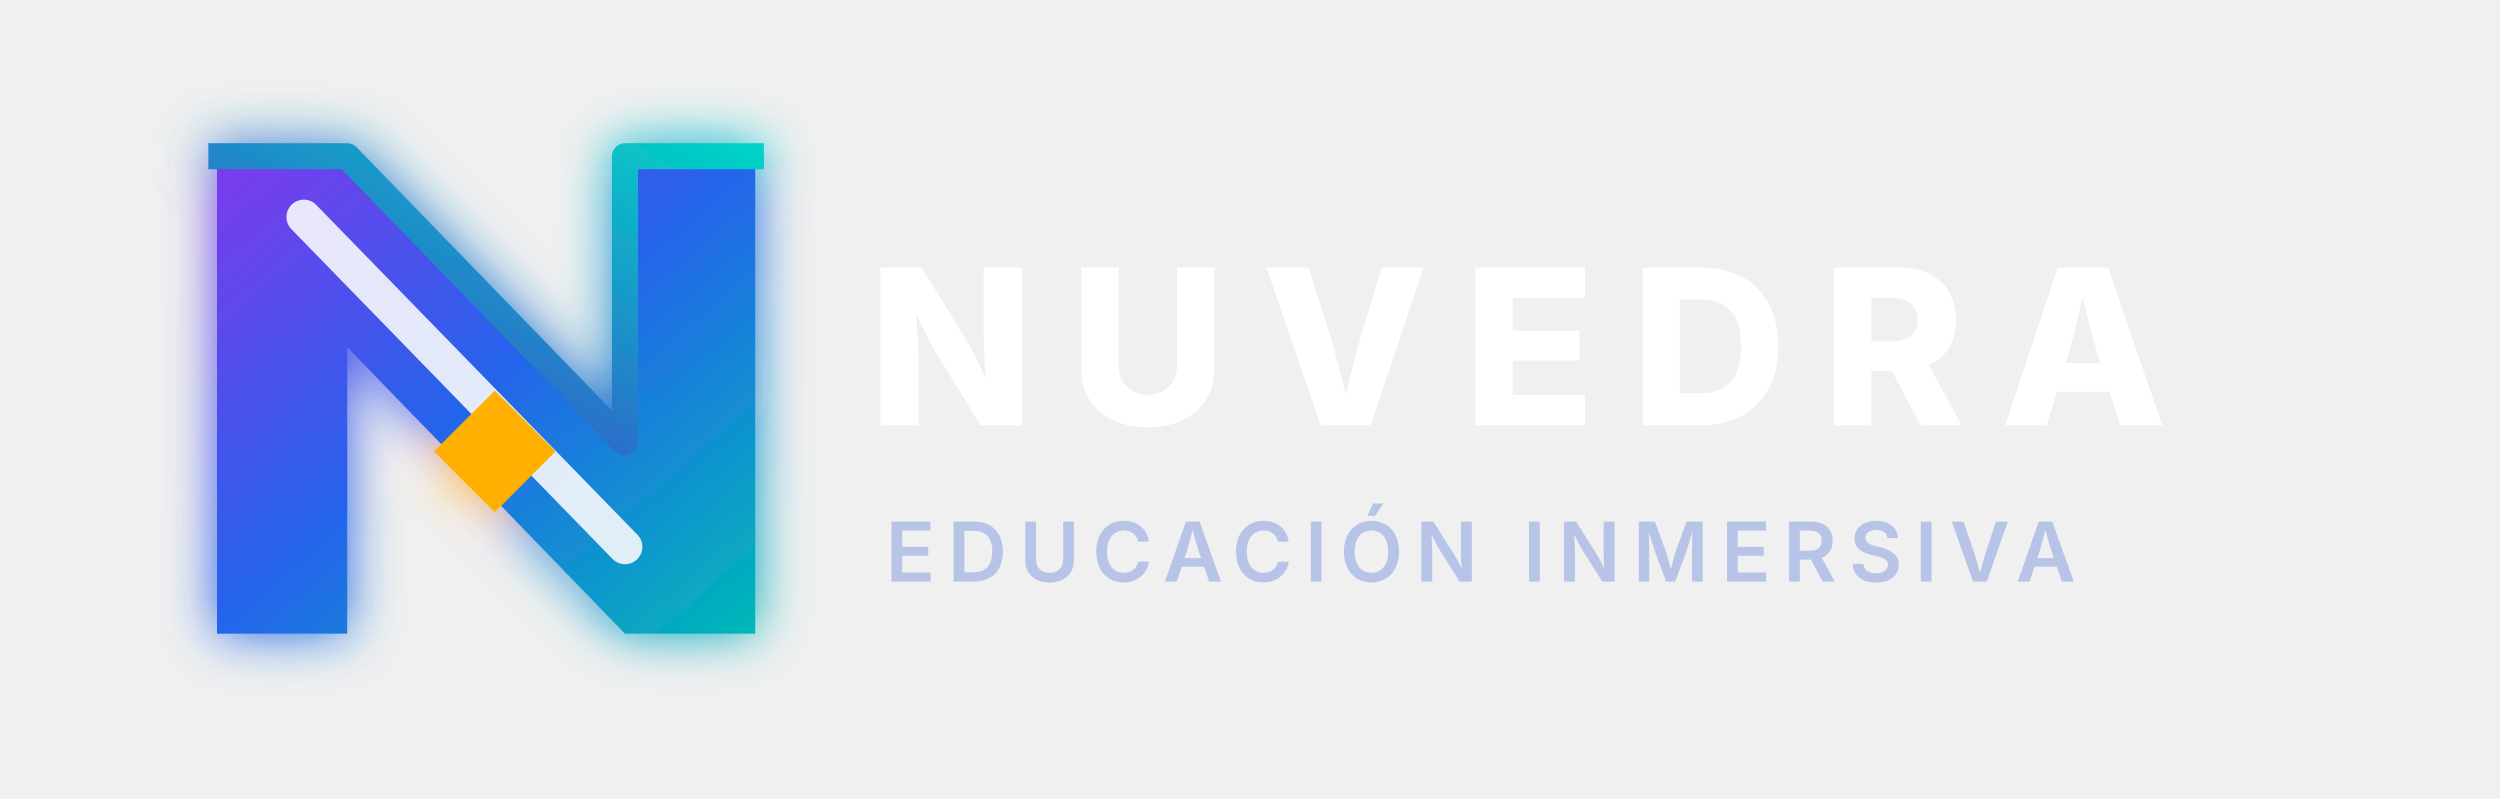
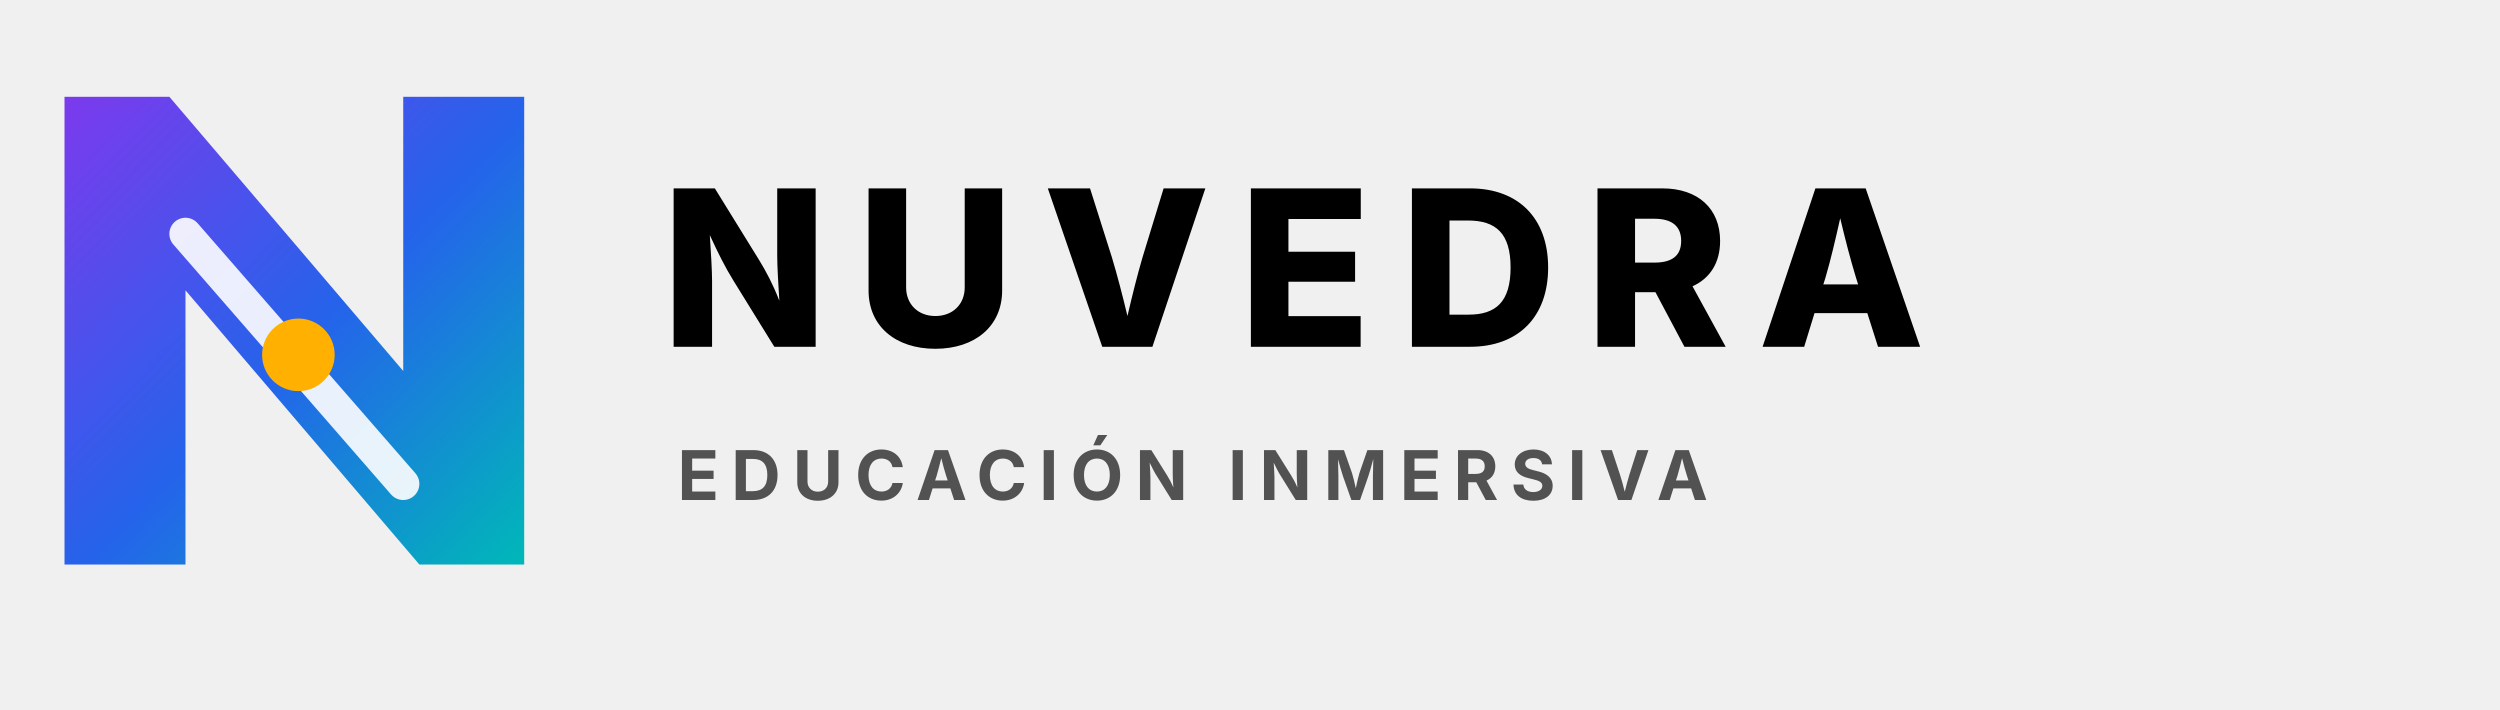
- <svg xmlns="http://www.w3.org/2000/svg" viewBox="-8 -6 288 92" preserveAspectRatio="xMinYMid meet" role="img" aria-labelledby="title desc">
+ <svg xmlns="http://www.w3.org/2000/svg" viewBox="0 0 310 88" role="img" aria-labelledby="title desc">
  <defs>
-     <linearGradient id="g" x1="0" y1="0" x2="1" y2="1">
-       <stop offset="0" stop-color="#7C3AED" />
-       <stop offset="0.48" stop-color="#2563EB" />
+     <linearGradient id="n" x1="0" y1="0" x2="1" y2="1">
+       <stop stop-color="#7C3AED" />
+       <stop offset=".52" stop-color="#2563EB" />
      <stop offset="1" stop-color="#00B8B8" />
    </linearGradient>
-     <linearGradient id="g2" x1="0" y1="1" x2="1" y2="0">
-       <stop offset="0" stop-color="#4338CA" />
-       <stop offset="1" stop-color="#00D3C7" />
-     </linearGradient>
-     <filter id="glow" x="-55%" y="-55%" width="210%" height="210%">
-       <feGaussianBlur stdDeviation="3" result="blur" />
-       <feMerge>
-         <feMergeNode in="blur" />
-         <feMergeNode in="SourceGraphic" />
-       </feMerge>
-     </filter>
  </defs>
-   <g transform="translate(5 5)" filter="url(#glow)">
-     <path d="M12 62V8h15l32 33V8h15v54H59L27 29v33z" fill="url(#g)" />
-     <path d="M22 14l37 38" stroke="#F7F8FC" stroke-width="4" stroke-linecap="round" opacity=".9" />
-     <path d="M44 34l7 7-7 7-7-7z" fill="#FFB000" />
-     <path d="M11 7h16l32 33V7h16" fill="none" stroke="url(#g2)" stroke-width="3" stroke-linejoin="round" />
+   <g transform="translate(8 12)">
+     <path fill="url(#n)" d="M0 58V0h13l29 34V0h15v58H44L15 24v34z" />
+     <path d="M15 17 42 48" fill="none" stroke="#fff" stroke-width="4" stroke-linecap="round" opacity=".9" />
+     <circle cx="29" cy="32" r="4.5" fill="#FFB000" />
  </g>
-   <text x="92" y="43" fill="#FFFFFF" font-size="25" font-family="Inter,Arial,sans-serif" font-weight="800" letter-spacing="4">NUVEDRA</text>
-   <text x="94" y="61" fill="#B7C4E8" font-size="9.5" font-family="Inter,Arial,sans-serif" font-weight="600" letter-spacing="1.4">EDUCACIÓN INMERSIVA</text>
+   <text x="82" y="43" fill="currentColor" font-family="Inter,Arial,sans-serif" font-size="27" font-weight="800" letter-spacing="3.5">NUVEDRA</text>
+   <text x="84" y="62" fill="currentColor" opacity=".66" font-family="Inter,Arial,sans-serif" font-size="8.5" font-weight="700" letter-spacing="1.5">EDUCACIÓN INMERSIVA</text>
</svg>
